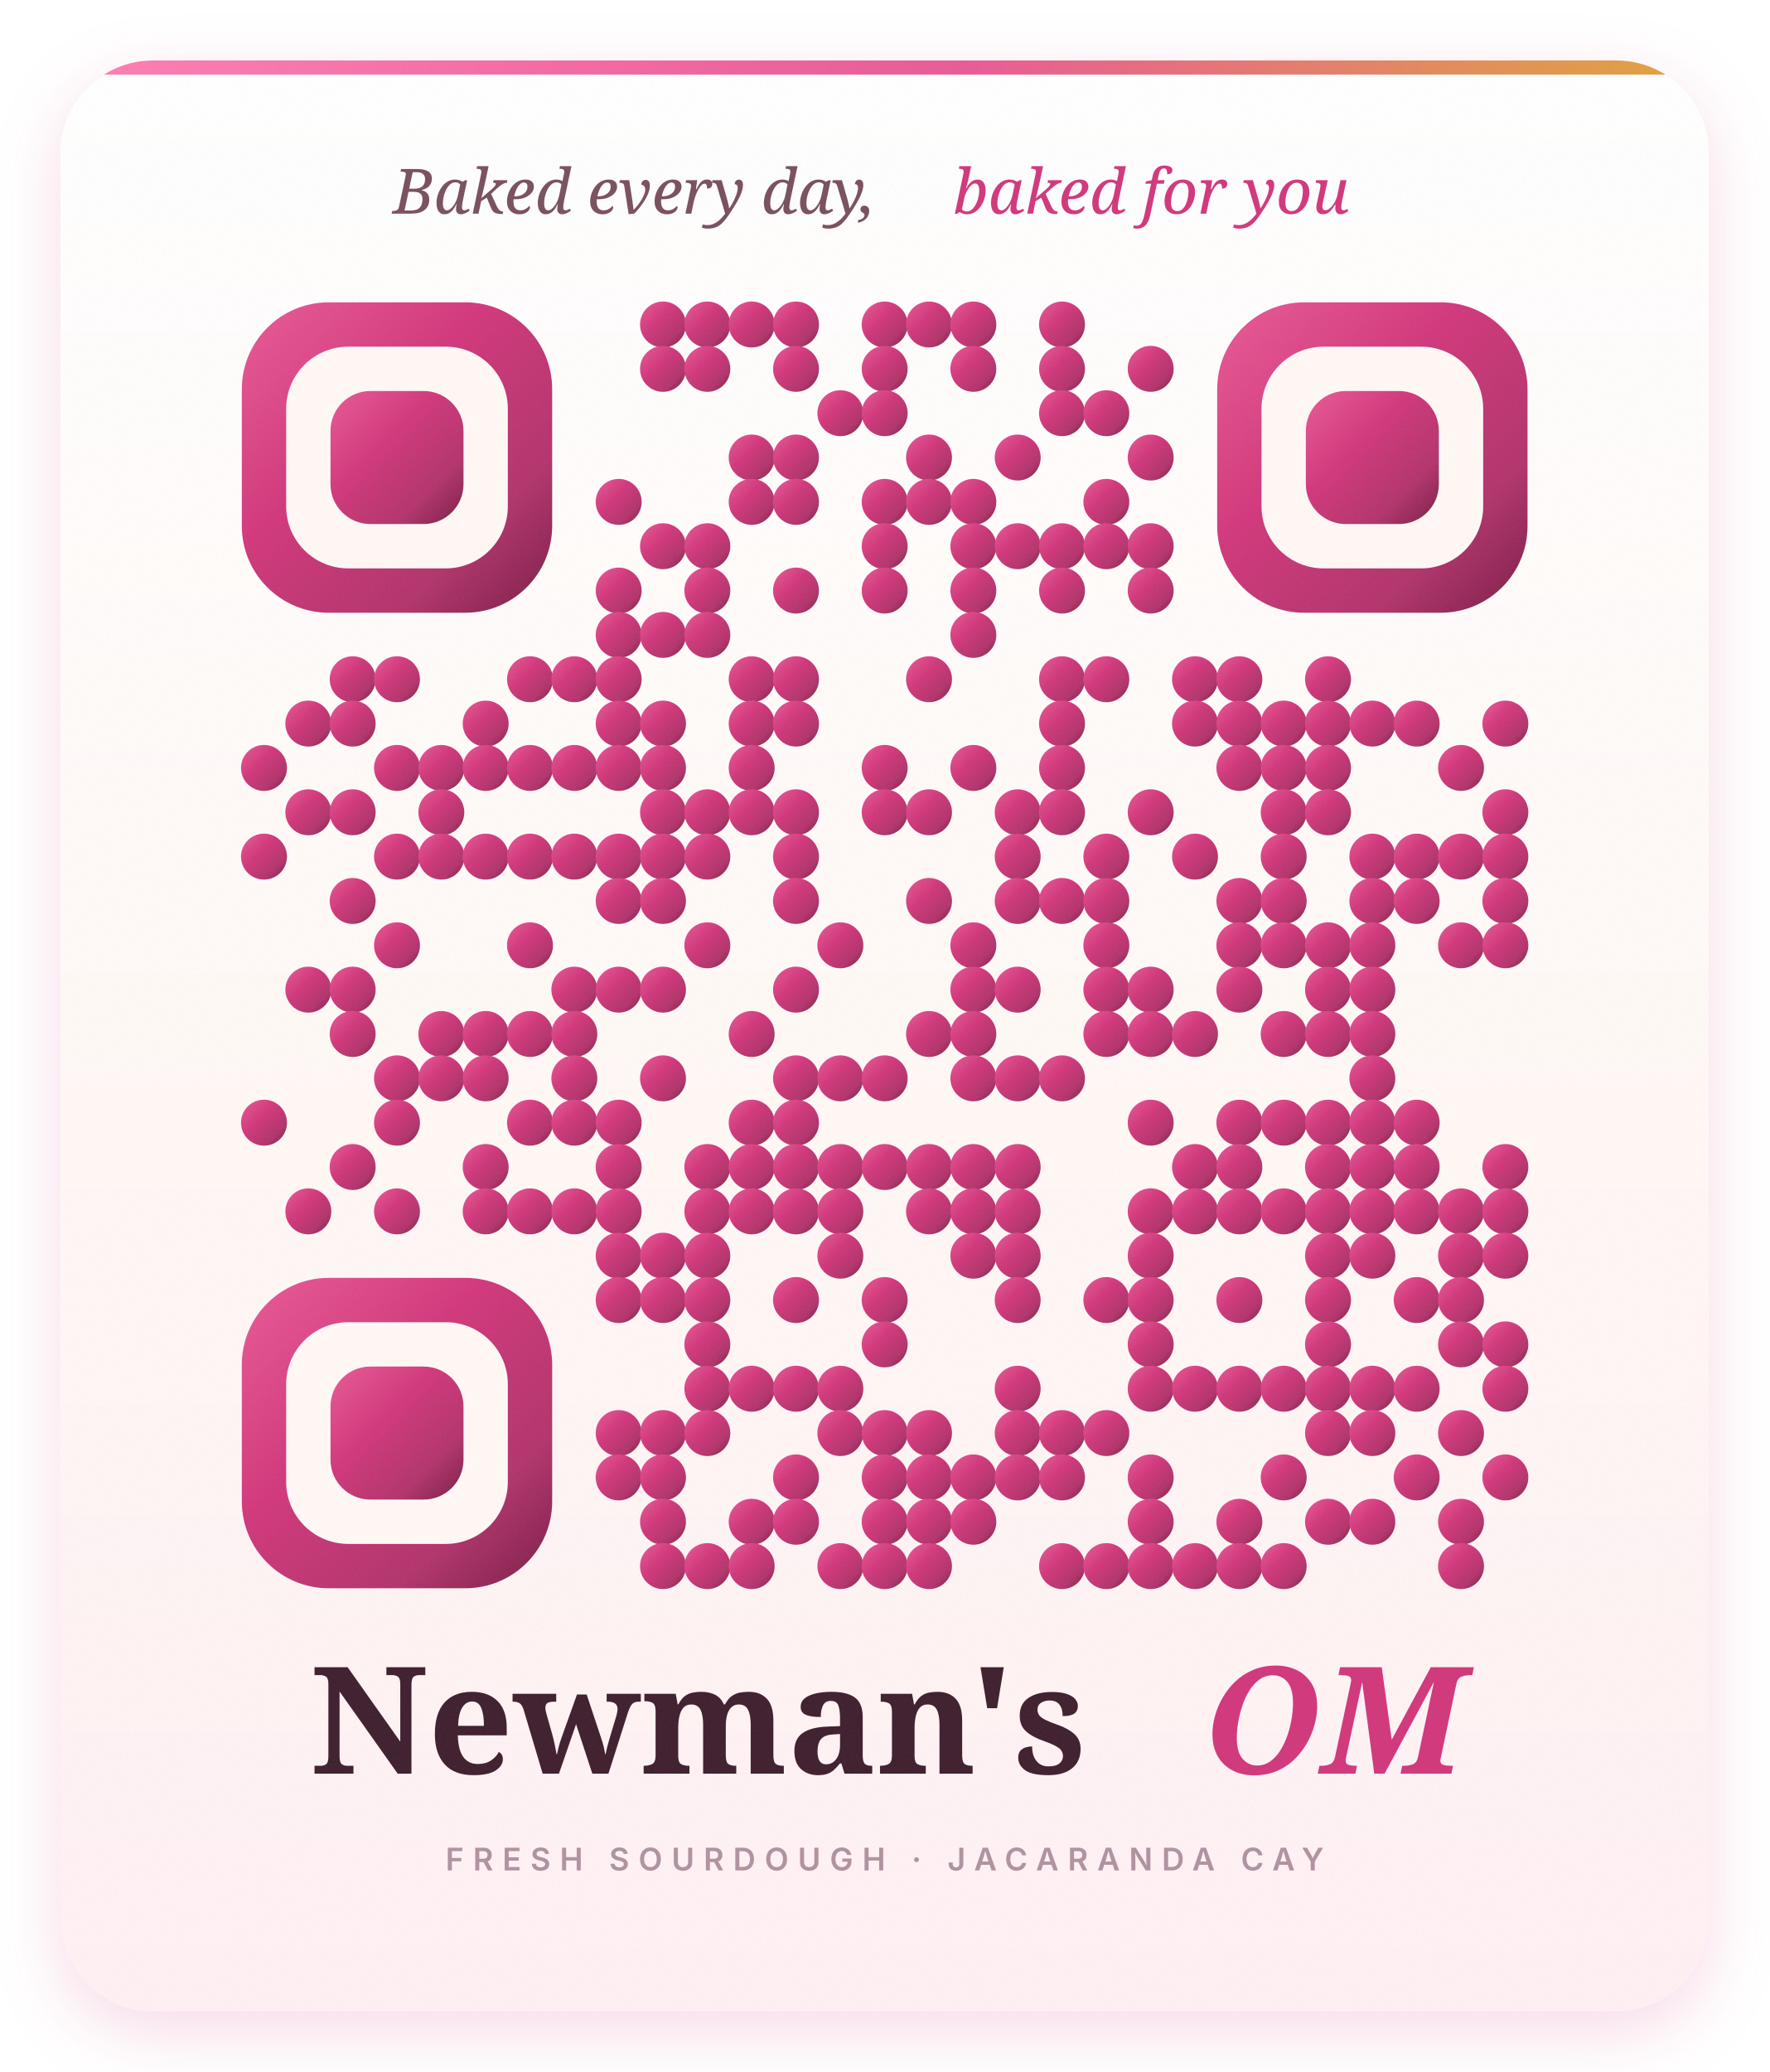
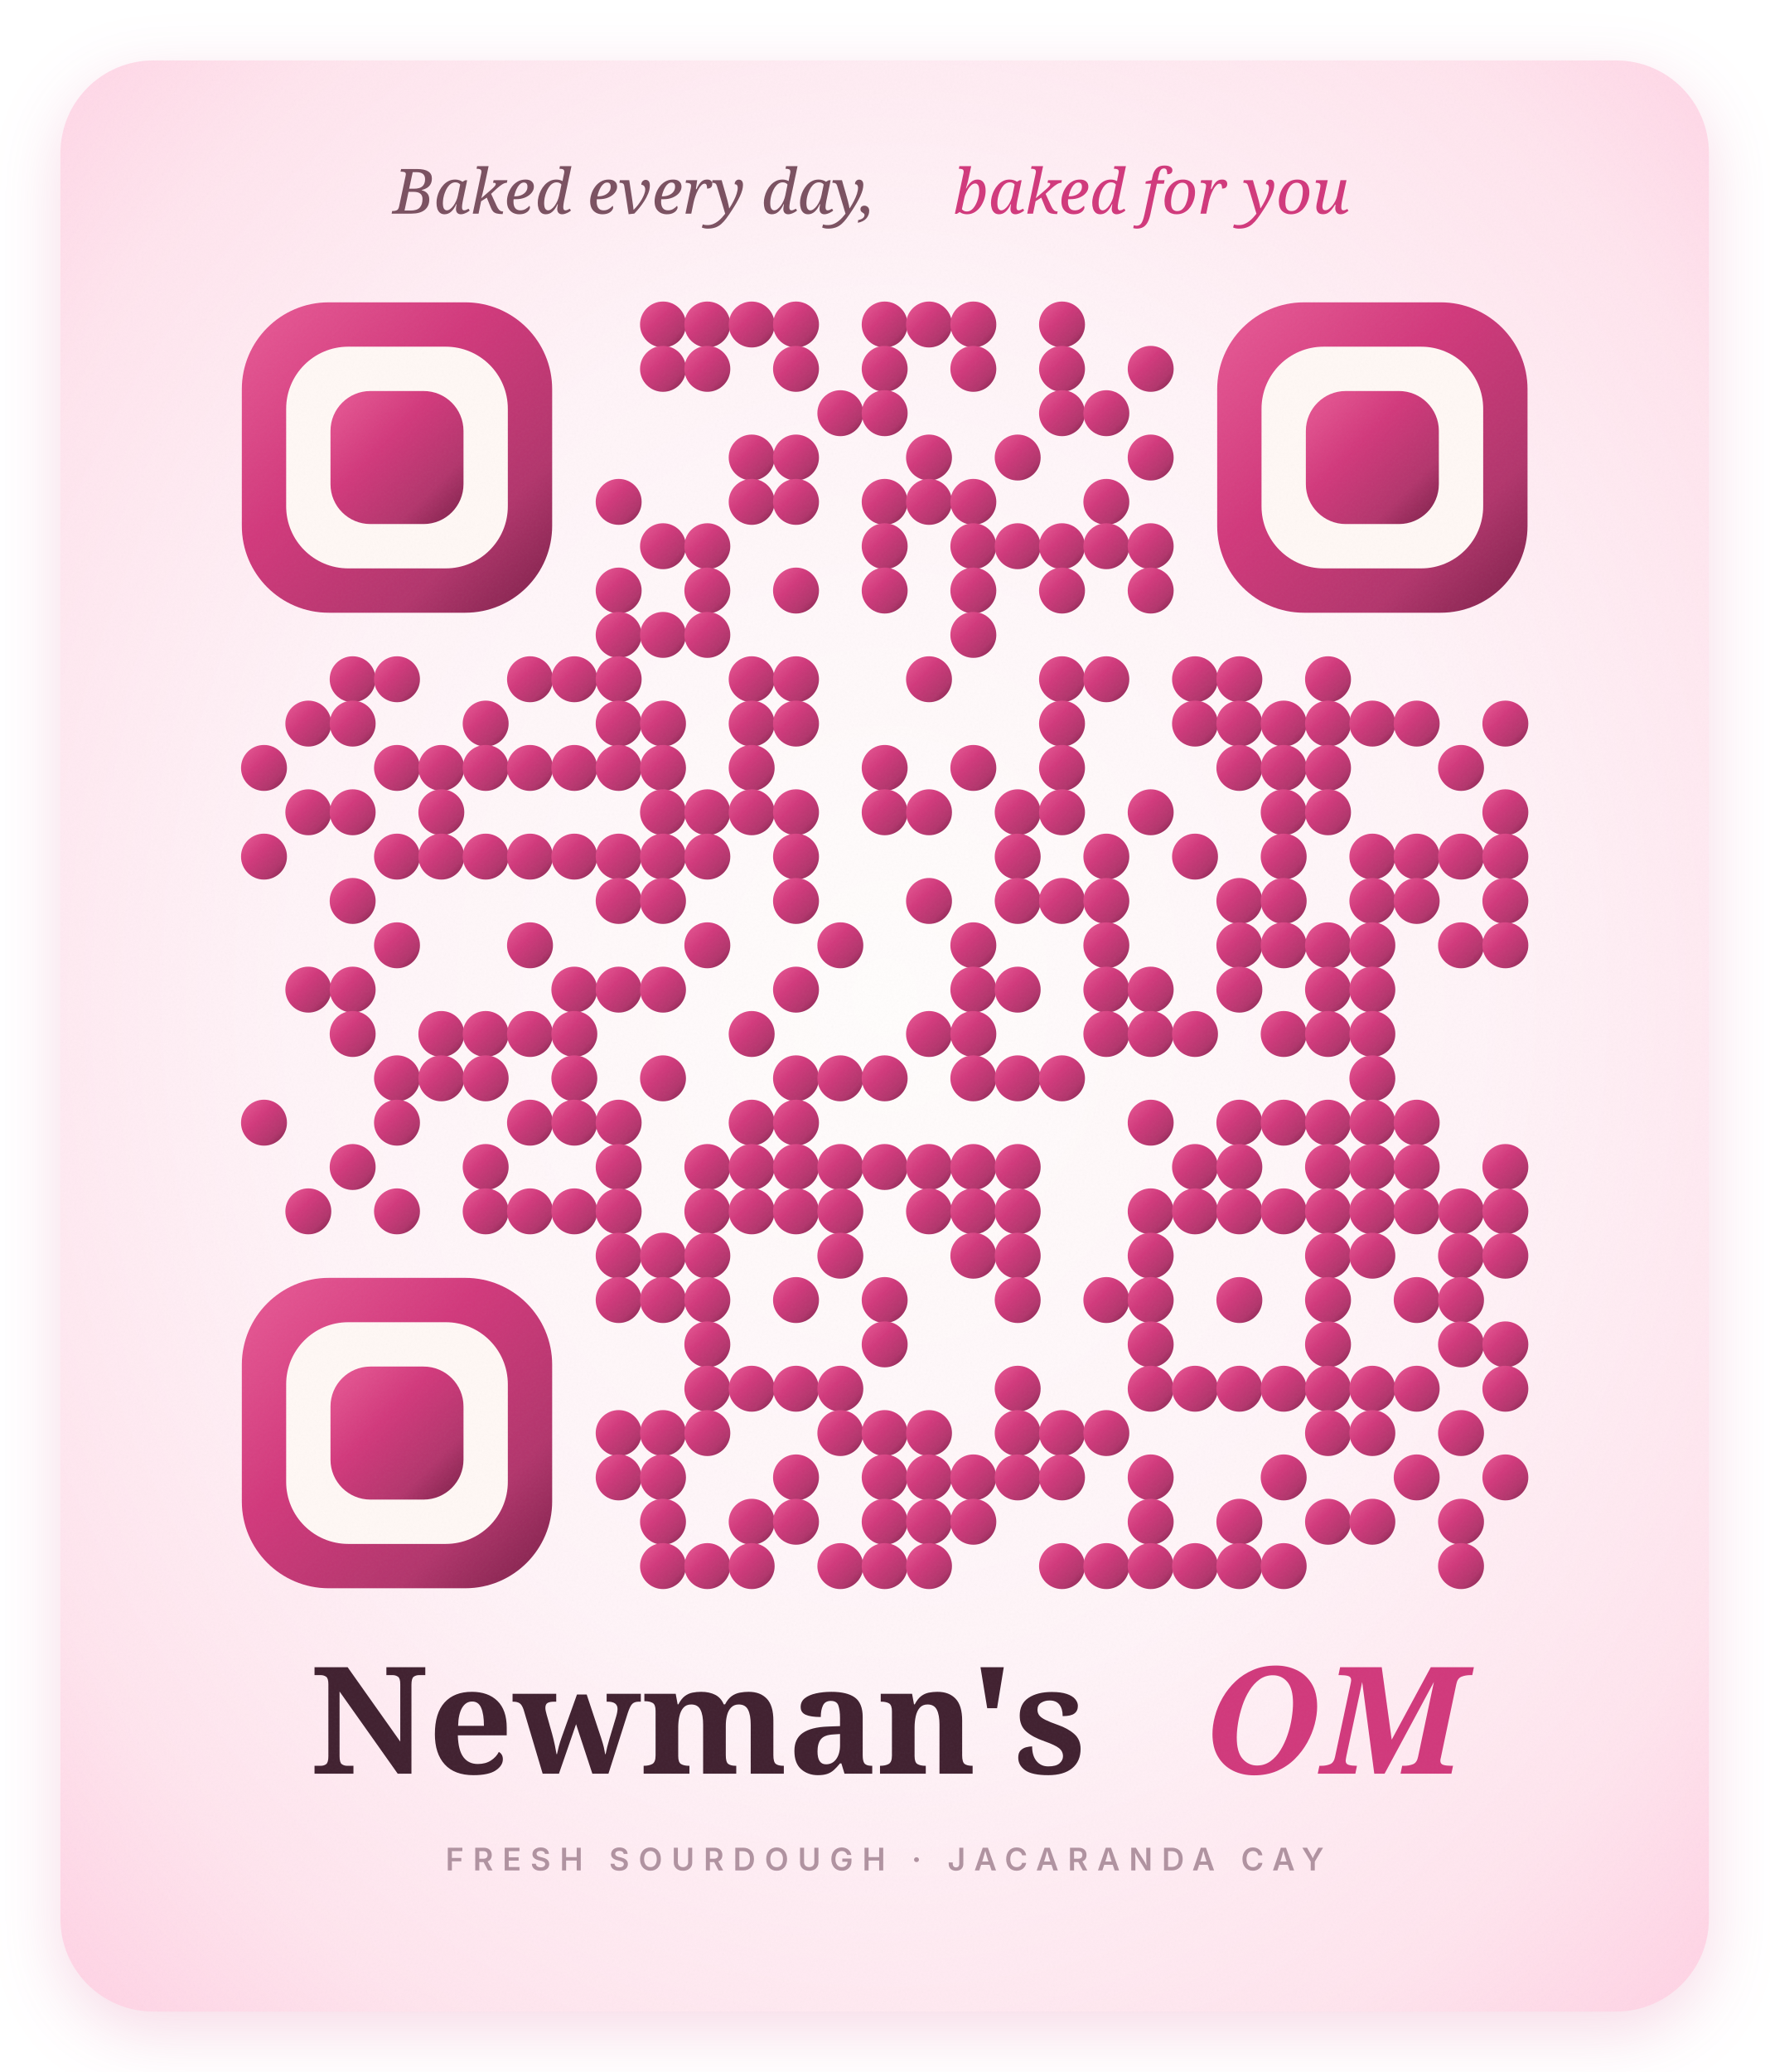
<svg xmlns="http://www.w3.org/2000/svg" viewBox="0 0 878 1028" width="878" height="1028" role="img" aria-label="Scan to visit Newman's OM — fresh sourdough, baked in Jacaranda Cay">
  <defs>
    <linearGradient id="dot" x1="0" y1="0" x2="1" y2="1">
      <stop offset="0" stop-color="#e85b96" />
      <stop offset=".4" stop-color="#d1387b" />
      <stop offset=".75" stop-color="#b2356c" />
      <stop offset="1" stop-color="#7a1f47" />
    </linearGradient>
    <linearGradient id="gold" x1="0" y1="0" x2="1" y2="1">
      <stop offset="0" stop-color="#e0a53c" />
      <stop offset="1" stop-color="#c78a2a" />
    </linearGradient>
    <linearGradient id="bar" x1="0" y1="0" x2="1" y2="0">
      <stop offset="0" stop-color="#ff7fb2" />
      <stop offset=".55" stop-color="#e85b96" />
      <stop offset="1" stop-color="#e0a53c" />
    </linearGradient>
-     <linearGradient id="card" x1="0" y1="0" x2="0" y2="1">
-       <stop offset="0" stop-color="#ffffff" />
-       <stop offset=".55" stop-color="#fff8f5" />
-       <stop offset="1" stop-color="#fff0f4" />
-     </linearGradient>
+     <radialGradient id="card" cx="50%" cy="48%" r="72%">
+       <stop offset="0" stop-color="#fffdfc" />
+       <stop offset=".5" stop-color="#fff4f8" />
+       <stop offset=".82" stop-color="#ffe4ee" />
+       <stop offset="1" stop-color="#ffd2e4" />
+     </radialGradient>
    <radialGradient id="med" cx="50%" cy="40%" r="70%">
      <stop offset="0" stop-color="#ffffff" />
      <stop offset="1" stop-color="#ffdcea" />
    </radialGradient>
    <filter id="grain">
      <feTurbulence type="fractalNoise" baseFrequency="0.9" numOctaves="2" stitchTiles="stitch" />
      <feColorMatrix type="saturate" values="0" />
    </filter>
    <filter id="soft" x="-30%" y="-30%" width="160%" height="160%">
      <feGaussianBlur stdDeviation="16" />
    </filter>
    <clipPath id="cardclip">
      <rect x="30" y="30" width="818" height="968" rx="46" />
    </clipPath>
    <path id="star" d="M0,-7 C1,-2 2,-1 7,0 C2,1 1,2 0,7 C-1,2 -2,1 -7,0 C-2,-1 -1,-2 0,-7 Z" />
  </defs>
  <rect x="30" y="40" width="818" height="968" rx="46" fill="#d1387b" opacity="0.18" filter="url(#soft)" />
  <rect x="30" y="30" width="818" height="968" rx="46" fill="url(#card)" />
  <g clip-path="url(#cardclip)">
-     <rect x="30" y="30" width="818" height="7" fill="url(#bar)" />
    <text x="195.0" y="106" text-anchor="start" font-family="Fraunces,Georgia,serif" font-size="31" font-weight="500" font-style="italic" fill="#7a5060">Baked every day,</text>
    <text x="473.0" y="106" text-anchor="start" font-family="Fraunces,Georgia,serif" font-size="31" font-weight="500" font-style="italic" fill="#d1387b">baked for you</text>
    <g fill="url(#dot)">
      <circle cx="329.0" cy="161.0" r="11.4" />
      <circle cx="351.0" cy="161.0" r="11.4" />
      <circle cx="373.0" cy="161.0" r="11.4" />
      <circle cx="395.0" cy="161.0" r="11.4" />
      <circle cx="439.0" cy="161.0" r="11.4" />
      <circle cx="461.0" cy="161.0" r="11.4" />
      <circle cx="483.0" cy="161.0" r="11.4" />
      <circle cx="527.0" cy="161.0" r="11.4" />
      <circle cx="329.0" cy="183.0" r="11.4" />
      <circle cx="351.0" cy="183.0" r="11.4" />
      <circle cx="395.0" cy="183.0" r="11.4" />
      <circle cx="439.0" cy="183.0" r="11.4" />
      <circle cx="483.0" cy="183.0" r="11.4" />
      <circle cx="527.0" cy="183.0" r="11.4" />
      <circle cx="571.0" cy="183.0" r="11.4" />
      <circle cx="417.0" cy="205.0" r="11.4" />
      <circle cx="439.0" cy="205.0" r="11.4" />
      <circle cx="527.0" cy="205.0" r="11.4" />
      <circle cx="549.0" cy="205.0" r="11.4" />
      <circle cx="373.0" cy="227.0" r="11.4" />
      <circle cx="395.0" cy="227.0" r="11.4" />
      <circle cx="461.0" cy="227.0" r="11.4" />
      <circle cx="505.0" cy="227.0" r="11.4" />
      <circle cx="571.0" cy="227.0" r="11.4" />
      <circle cx="307.0" cy="249.0" r="11.4" />
      <circle cx="373.0" cy="249.0" r="11.4" />
      <circle cx="395.0" cy="249.0" r="11.4" />
      <circle cx="439.0" cy="249.0" r="11.4" />
      <circle cx="461.0" cy="249.0" r="11.4" />
      <circle cx="483.0" cy="249.0" r="11.4" />
      <circle cx="549.0" cy="249.0" r="11.4" />
      <circle cx="329.0" cy="271.0" r="11.4" />
      <circle cx="351.0" cy="271.0" r="11.4" />
      <circle cx="439.0" cy="271.0" r="11.4" />
      <circle cx="483.0" cy="271.0" r="11.4" />
      <circle cx="505.0" cy="271.0" r="11.4" />
      <circle cx="527.0" cy="271.0" r="11.4" />
      <circle cx="549.0" cy="271.0" r="11.4" />
      <circle cx="571.0" cy="271.0" r="11.4" />
      <circle cx="307.0" cy="293.0" r="11.4" />
      <circle cx="351.0" cy="293.0" r="11.4" />
      <circle cx="395.0" cy="293.0" r="11.4" />
      <circle cx="439.0" cy="293.0" r="11.4" />
      <circle cx="483.0" cy="293.0" r="11.4" />
      <circle cx="527.0" cy="293.0" r="11.4" />
      <circle cx="571.0" cy="293.0" r="11.4" />
      <circle cx="307.0" cy="315.0" r="11.4" />
      <circle cx="329.0" cy="315.0" r="11.4" />
      <circle cx="351.0" cy="315.0" r="11.4" />
      <circle cx="483.0" cy="315.0" r="11.4" />
      <circle cx="175.0" cy="337.0" r="11.4" />
      <circle cx="197.0" cy="337.0" r="11.4" />
      <circle cx="263.0" cy="337.0" r="11.4" />
      <circle cx="285.0" cy="337.0" r="11.4" />
      <circle cx="307.0" cy="337.0" r="11.4" />
      <circle cx="373.0" cy="337.0" r="11.4" />
      <circle cx="395.0" cy="337.0" r="11.4" />
      <circle cx="461.0" cy="337.0" r="11.4" />
      <circle cx="527.0" cy="337.0" r="11.4" />
      <circle cx="549.0" cy="337.0" r="11.4" />
      <circle cx="593.0" cy="337.0" r="11.4" />
      <circle cx="615.0" cy="337.0" r="11.4" />
      <circle cx="659.0" cy="337.0" r="11.4" />
      <circle cx="153.0" cy="359.0" r="11.4" />
      <circle cx="175.0" cy="359.0" r="11.4" />
      <circle cx="241.0" cy="359.0" r="11.4" />
      <circle cx="307.0" cy="359.0" r="11.4" />
      <circle cx="329.0" cy="359.0" r="11.4" />
      <circle cx="373.0" cy="359.0" r="11.4" />
      <circle cx="395.0" cy="359.0" r="11.4" />
      <circle cx="527.0" cy="359.0" r="11.4" />
      <circle cx="593.0" cy="359.0" r="11.4" />
      <circle cx="615.0" cy="359.0" r="11.4" />
      <circle cx="637.0" cy="359.0" r="11.4" />
      <circle cx="659.0" cy="359.0" r="11.4" />
      <circle cx="681.0" cy="359.0" r="11.4" />
      <circle cx="703.0" cy="359.0" r="11.4" />
      <circle cx="747.0" cy="359.0" r="11.4" />
      <circle cx="131.0" cy="381.0" r="11.4" />
      <circle cx="197.0" cy="381.0" r="11.4" />
      <circle cx="219.0" cy="381.0" r="11.4" />
      <circle cx="241.0" cy="381.0" r="11.4" />
      <circle cx="263.0" cy="381.0" r="11.4" />
      <circle cx="285.0" cy="381.0" r="11.4" />
      <circle cx="307.0" cy="381.0" r="11.4" />
      <circle cx="329.0" cy="381.0" r="11.4" />
      <circle cx="373.0" cy="381.0" r="11.4" />
      <circle cx="439.0" cy="381.0" r="11.4" />
      <circle cx="483.0" cy="381.0" r="11.4" />
      <circle cx="527.0" cy="381.0" r="11.4" />
      <circle cx="615.0" cy="381.0" r="11.4" />
      <circle cx="637.0" cy="381.0" r="11.4" />
      <circle cx="659.0" cy="381.0" r="11.4" />
      <circle cx="725.0" cy="381.0" r="11.4" />
      <circle cx="153.0" cy="403.0" r="11.4" />
      <circle cx="175.0" cy="403.0" r="11.4" />
      <circle cx="219.0" cy="403.0" r="11.4" />
      <circle cx="329.0" cy="403.0" r="11.4" />
      <circle cx="351.0" cy="403.0" r="11.4" />
      <circle cx="373.0" cy="403.0" r="11.4" />
      <circle cx="395.0" cy="403.0" r="11.4" />
      <circle cx="439.0" cy="403.0" r="11.4" />
      <circle cx="461.0" cy="403.0" r="11.4" />
      <circle cx="505.0" cy="403.0" r="11.4" />
      <circle cx="527.0" cy="403.0" r="11.4" />
      <circle cx="571.0" cy="403.0" r="11.4" />
      <circle cx="637.0" cy="403.0" r="11.4" />
      <circle cx="659.0" cy="403.0" r="11.4" />
      <circle cx="747.0" cy="403.0" r="11.4" />
      <circle cx="131.0" cy="425.0" r="11.4" />
      <circle cx="197.0" cy="425.0" r="11.4" />
      <circle cx="219.0" cy="425.0" r="11.4" />
      <circle cx="241.0" cy="425.0" r="11.4" />
      <circle cx="263.0" cy="425.0" r="11.4" />
      <circle cx="285.0" cy="425.0" r="11.4" />
      <circle cx="307.0" cy="425.0" r="11.4" />
      <circle cx="329.0" cy="425.0" r="11.4" />
      <circle cx="351.0" cy="425.0" r="11.4" />
      <circle cx="395.0" cy="425.0" r="11.4" />
      <circle cx="505.0" cy="425.0" r="11.4" />
      <circle cx="549.0" cy="425.0" r="11.4" />
      <circle cx="593.0" cy="425.0" r="11.4" />
      <circle cx="637.0" cy="425.0" r="11.4" />
      <circle cx="681.0" cy="425.0" r="11.4" />
      <circle cx="703.0" cy="425.0" r="11.4" />
      <circle cx="725.0" cy="425.0" r="11.4" />
      <circle cx="747.0" cy="425.0" r="11.4" />
      <circle cx="175.0" cy="447.0" r="11.4" />
      <circle cx="307.0" cy="447.0" r="11.4" />
      <circle cx="329.0" cy="447.0" r="11.4" />
      <circle cx="395.0" cy="447.0" r="11.4" />
      <circle cx="461.0" cy="447.0" r="11.4" />
      <circle cx="505.0" cy="447.0" r="11.4" />
      <circle cx="527.0" cy="447.0" r="11.4" />
      <circle cx="549.0" cy="447.0" r="11.4" />
      <circle cx="615.0" cy="447.0" r="11.4" />
      <circle cx="637.0" cy="447.0" r="11.4" />
      <circle cx="681.0" cy="447.0" r="11.4" />
      <circle cx="703.0" cy="447.0" r="11.4" />
      <circle cx="747.0" cy="447.0" r="11.4" />
      <circle cx="197.0" cy="469.0" r="11.4" />
      <circle cx="263.0" cy="469.0" r="11.4" />
      <circle cx="351.0" cy="469.0" r="11.4" />
      <circle cx="417.0" cy="469.0" r="11.4" />
      <circle cx="483.0" cy="469.0" r="11.4" />
      <circle cx="549.0" cy="469.0" r="11.4" />
      <circle cx="615.0" cy="469.0" r="11.4" />
      <circle cx="637.0" cy="469.0" r="11.4" />
      <circle cx="659.0" cy="469.0" r="11.4" />
      <circle cx="681.0" cy="469.0" r="11.4" />
      <circle cx="725.0" cy="469.0" r="11.4" />
      <circle cx="747.0" cy="469.0" r="11.4" />
      <circle cx="153.0" cy="491.0" r="11.4" />
      <circle cx="175.0" cy="491.0" r="11.4" />
      <circle cx="285.0" cy="491.0" r="11.4" />
      <circle cx="307.0" cy="491.0" r="11.4" />
      <circle cx="329.0" cy="491.0" r="11.4" />
      <circle cx="395.0" cy="491.0" r="11.4" />
      <circle cx="483.0" cy="491.0" r="11.4" />
      <circle cx="505.0" cy="491.0" r="11.4" />
      <circle cx="549.0" cy="491.0" r="11.4" />
      <circle cx="571.0" cy="491.0" r="11.4" />
      <circle cx="615.0" cy="491.0" r="11.4" />
      <circle cx="659.0" cy="491.0" r="11.4" />
      <circle cx="681.0" cy="491.0" r="11.4" />
      <circle cx="175.0" cy="513.0" r="11.4" />
      <circle cx="219.0" cy="513.0" r="11.4" />
      <circle cx="241.0" cy="513.0" r="11.4" />
      <circle cx="263.0" cy="513.0" r="11.4" />
      <circle cx="285.0" cy="513.0" r="11.4" />
      <circle cx="373.0" cy="513.0" r="11.4" />
      <circle cx="461.0" cy="513.0" r="11.4" />
      <circle cx="483.0" cy="513.0" r="11.4" />
      <circle cx="549.0" cy="513.0" r="11.4" />
      <circle cx="571.0" cy="513.0" r="11.4" />
      <circle cx="593.0" cy="513.0" r="11.4" />
      <circle cx="637.0" cy="513.0" r="11.4" />
      <circle cx="659.0" cy="513.0" r="11.4" />
      <circle cx="681.0" cy="513.0" r="11.4" />
      <circle cx="197.0" cy="535.0" r="11.4" />
      <circle cx="219.0" cy="535.0" r="11.4" />
      <circle cx="241.0" cy="535.0" r="11.4" />
      <circle cx="285.0" cy="535.0" r="11.4" />
      <circle cx="329.0" cy="535.0" r="11.4" />
      <circle cx="395.0" cy="535.0" r="11.4" />
      <circle cx="417.0" cy="535.0" r="11.4" />
      <circle cx="439.0" cy="535.0" r="11.4" />
      <circle cx="483.0" cy="535.0" r="11.4" />
      <circle cx="505.0" cy="535.0" r="11.4" />
      <circle cx="527.0" cy="535.0" r="11.4" />
      <circle cx="681.0" cy="535.0" r="11.4" />
      <circle cx="131.0" cy="557.0" r="11.4" />
      <circle cx="197.0" cy="557.0" r="11.4" />
      <circle cx="263.0" cy="557.0" r="11.4" />
      <circle cx="285.0" cy="557.0" r="11.4" />
      <circle cx="307.0" cy="557.0" r="11.4" />
      <circle cx="373.0" cy="557.0" r="11.4" />
      <circle cx="395.0" cy="557.0" r="11.4" />
      <circle cx="571.0" cy="557.0" r="11.4" />
      <circle cx="615.0" cy="557.0" r="11.4" />
      <circle cx="637.0" cy="557.0" r="11.4" />
      <circle cx="659.0" cy="557.0" r="11.4" />
      <circle cx="681.0" cy="557.0" r="11.4" />
      <circle cx="703.0" cy="557.0" r="11.4" />
      <circle cx="175.0" cy="579.0" r="11.4" />
      <circle cx="241.0" cy="579.0" r="11.4" />
      <circle cx="307.0" cy="579.0" r="11.4" />
      <circle cx="351.0" cy="579.0" r="11.4" />
      <circle cx="373.0" cy="579.0" r="11.4" />
      <circle cx="395.0" cy="579.0" r="11.4" />
      <circle cx="417.0" cy="579.0" r="11.4" />
      <circle cx="439.0" cy="579.0" r="11.4" />
      <circle cx="461.0" cy="579.0" r="11.4" />
      <circle cx="483.0" cy="579.0" r="11.4" />
      <circle cx="505.0" cy="579.0" r="11.4" />
      <circle cx="593.0" cy="579.0" r="11.4" />
      <circle cx="615.0" cy="579.0" r="11.4" />
      <circle cx="659.0" cy="579.0" r="11.4" />
      <circle cx="681.0" cy="579.0" r="11.4" />
      <circle cx="703.0" cy="579.0" r="11.4" />
      <circle cx="747.0" cy="579.0" r="11.4" />
      <circle cx="153.0" cy="601.0" r="11.4" />
      <circle cx="197.0" cy="601.0" r="11.4" />
      <circle cx="241.0" cy="601.0" r="11.4" />
      <circle cx="263.0" cy="601.0" r="11.4" />
      <circle cx="285.0" cy="601.0" r="11.4" />
      <circle cx="307.0" cy="601.0" r="11.4" />
      <circle cx="351.0" cy="601.0" r="11.4" />
      <circle cx="373.0" cy="601.0" r="11.4" />
      <circle cx="395.0" cy="601.0" r="11.4" />
      <circle cx="417.0" cy="601.0" r="11.4" />
      <circle cx="461.0" cy="601.0" r="11.4" />
      <circle cx="483.0" cy="601.0" r="11.4" />
      <circle cx="505.0" cy="601.0" r="11.4" />
      <circle cx="571.0" cy="601.0" r="11.4" />
      <circle cx="593.0" cy="601.0" r="11.4" />
      <circle cx="615.0" cy="601.0" r="11.4" />
      <circle cx="637.0" cy="601.0" r="11.4" />
      <circle cx="659.0" cy="601.0" r="11.4" />
      <circle cx="681.0" cy="601.0" r="11.4" />
      <circle cx="703.0" cy="601.0" r="11.4" />
      <circle cx="725.0" cy="601.0" r="11.4" />
      <circle cx="747.0" cy="601.0" r="11.4" />
      <circle cx="307.0" cy="623.0" r="11.4" />
      <circle cx="329.0" cy="623.0" r="11.4" />
      <circle cx="351.0" cy="623.0" r="11.4" />
      <circle cx="417.0" cy="623.0" r="11.4" />
      <circle cx="483.0" cy="623.0" r="11.4" />
      <circle cx="505.0" cy="623.0" r="11.4" />
      <circle cx="571.0" cy="623.0" r="11.4" />
      <circle cx="659.0" cy="623.0" r="11.4" />
      <circle cx="681.0" cy="623.0" r="11.4" />
      <circle cx="725.0" cy="623.0" r="11.4" />
      <circle cx="747.0" cy="623.0" r="11.4" />
      <circle cx="307.0" cy="645.0" r="11.4" />
      <circle cx="329.0" cy="645.0" r="11.4" />
      <circle cx="351.0" cy="645.0" r="11.4" />
      <circle cx="395.0" cy="645.0" r="11.4" />
      <circle cx="439.0" cy="645.0" r="11.4" />
      <circle cx="505.0" cy="645.0" r="11.4" />
      <circle cx="549.0" cy="645.0" r="11.4" />
      <circle cx="571.0" cy="645.0" r="11.4" />
      <circle cx="615.0" cy="645.0" r="11.4" />
      <circle cx="659.0" cy="645.0" r="11.4" />
      <circle cx="703.0" cy="645.0" r="11.4" />
      <circle cx="725.0" cy="645.0" r="11.4" />
      <circle cx="351.0" cy="667.0" r="11.4" />
      <circle cx="439.0" cy="667.0" r="11.4" />
      <circle cx="571.0" cy="667.0" r="11.4" />
      <circle cx="659.0" cy="667.0" r="11.4" />
      <circle cx="725.0" cy="667.0" r="11.4" />
      <circle cx="747.0" cy="667.0" r="11.4" />
      <circle cx="351.0" cy="689.0" r="11.4" />
      <circle cx="373.0" cy="689.0" r="11.4" />
      <circle cx="395.0" cy="689.0" r="11.4" />
      <circle cx="417.0" cy="689.0" r="11.4" />
      <circle cx="505.0" cy="689.0" r="11.4" />
      <circle cx="571.0" cy="689.0" r="11.4" />
      <circle cx="593.0" cy="689.0" r="11.4" />
      <circle cx="615.0" cy="689.0" r="11.4" />
      <circle cx="637.0" cy="689.0" r="11.4" />
      <circle cx="659.0" cy="689.0" r="11.4" />
      <circle cx="681.0" cy="689.0" r="11.4" />
      <circle cx="703.0" cy="689.0" r="11.4" />
      <circle cx="747.0" cy="689.0" r="11.4" />
      <circle cx="307.0" cy="711.0" r="11.4" />
      <circle cx="329.0" cy="711.0" r="11.4" />
      <circle cx="351.0" cy="711.0" r="11.4" />
      <circle cx="417.0" cy="711.0" r="11.4" />
      <circle cx="439.0" cy="711.0" r="11.4" />
      <circle cx="461.0" cy="711.0" r="11.4" />
      <circle cx="505.0" cy="711.0" r="11.4" />
      <circle cx="527.0" cy="711.0" r="11.4" />
      <circle cx="549.0" cy="711.0" r="11.4" />
      <circle cx="659.0" cy="711.0" r="11.4" />
      <circle cx="681.0" cy="711.0" r="11.4" />
      <circle cx="725.0" cy="711.0" r="11.4" />
      <circle cx="307.0" cy="733.0" r="11.4" />
      <circle cx="329.0" cy="733.0" r="11.4" />
      <circle cx="395.0" cy="733.0" r="11.4" />
      <circle cx="439.0" cy="733.0" r="11.4" />
      <circle cx="461.0" cy="733.0" r="11.4" />
      <circle cx="483.0" cy="733.0" r="11.4" />
      <circle cx="505.0" cy="733.0" r="11.4" />
      <circle cx="527.0" cy="733.0" r="11.4" />
      <circle cx="571.0" cy="733.0" r="11.4" />
      <circle cx="637.0" cy="733.0" r="11.4" />
      <circle cx="703.0" cy="733.0" r="11.4" />
      <circle cx="747.0" cy="733.0" r="11.4" />
      <circle cx="329.0" cy="755.0" r="11.4" />
      <circle cx="373.0" cy="755.0" r="11.4" />
      <circle cx="395.0" cy="755.0" r="11.4" />
      <circle cx="439.0" cy="755.0" r="11.4" />
      <circle cx="461.0" cy="755.0" r="11.4" />
      <circle cx="483.0" cy="755.0" r="11.4" />
      <circle cx="571.0" cy="755.0" r="11.4" />
      <circle cx="615.0" cy="755.0" r="11.4" />
      <circle cx="659.0" cy="755.0" r="11.4" />
      <circle cx="681.0" cy="755.0" r="11.4" />
      <circle cx="725.0" cy="755.0" r="11.4" />
      <circle cx="329.0" cy="777.0" r="11.4" />
      <circle cx="351.0" cy="777.0" r="11.4" />
      <circle cx="373.0" cy="777.0" r="11.4" />
      <circle cx="417.0" cy="777.0" r="11.4" />
      <circle cx="439.0" cy="777.0" r="11.4" />
      <circle cx="461.0" cy="777.0" r="11.4" />
      <circle cx="527.0" cy="777.0" r="11.4" />
      <circle cx="549.0" cy="777.0" r="11.4" />
      <circle cx="571.0" cy="777.0" r="11.4" />
      <circle cx="593.0" cy="777.0" r="11.4" />
      <circle cx="615.0" cy="777.0" r="11.4" />
      <circle cx="637.0" cy="777.0" r="11.4" />
      <circle cx="725.0" cy="777.0" r="11.4" />
    </g>
    <rect x="120.0" y="150.0" width="154.0" height="154.0" rx="43.1" fill="url(#dot)" />
    <rect x="142.0" y="172.0" width="110.0" height="110.0" rx="30.8" fill="#fff8f5" />
    <rect x="164.0" y="194.0" width="66.0" height="66.0" rx="19.8" fill="url(#dot)" />
    <rect x="604.0" y="150.0" width="154.0" height="154.0" rx="43.1" fill="url(#dot)" />
    <rect x="626.0" y="172.0" width="110.0" height="110.0" rx="30.8" fill="#fff8f5" />
    <rect x="648.0" y="194.0" width="66.0" height="66.0" rx="19.8" fill="url(#dot)" />
    <rect x="120.0" y="634.0" width="154.0" height="154.0" rx="43.1" fill="url(#dot)" />
    <rect x="142.0" y="656.0" width="110.0" height="110.0" rx="30.8" fill="#fff8f5" />
    <rect x="164.0" y="678.0" width="66.0" height="66.0" rx="19.8" fill="url(#dot)" />
    <text x="154.0" y="880.0" text-anchor="start" font-family="Fraunces,Georgia,serif" font-size="74" font-weight="600" fill="#40202f">Newman's</text>
    <text x="597.0" y="880.0" text-anchor="start" font-family="Fraunces,Georgia,serif" font-size="74" font-weight="600" font-style="italic" fill="#d1387b">OM</text>
    <text x="439.0" y="928.0" text-anchor="middle" font-family="Inter,Segoe UI,sans-serif" font-size="15.5" font-weight="600" letter-spacing="4.5" fill="#b092a0">FRESH SOURDOUGH  ·  JACARANDA CAY</text>
    <rect x="30" y="30" width="818" height="968" filter="url(#grain)" opacity="0.045" />
  </g>
</svg>
